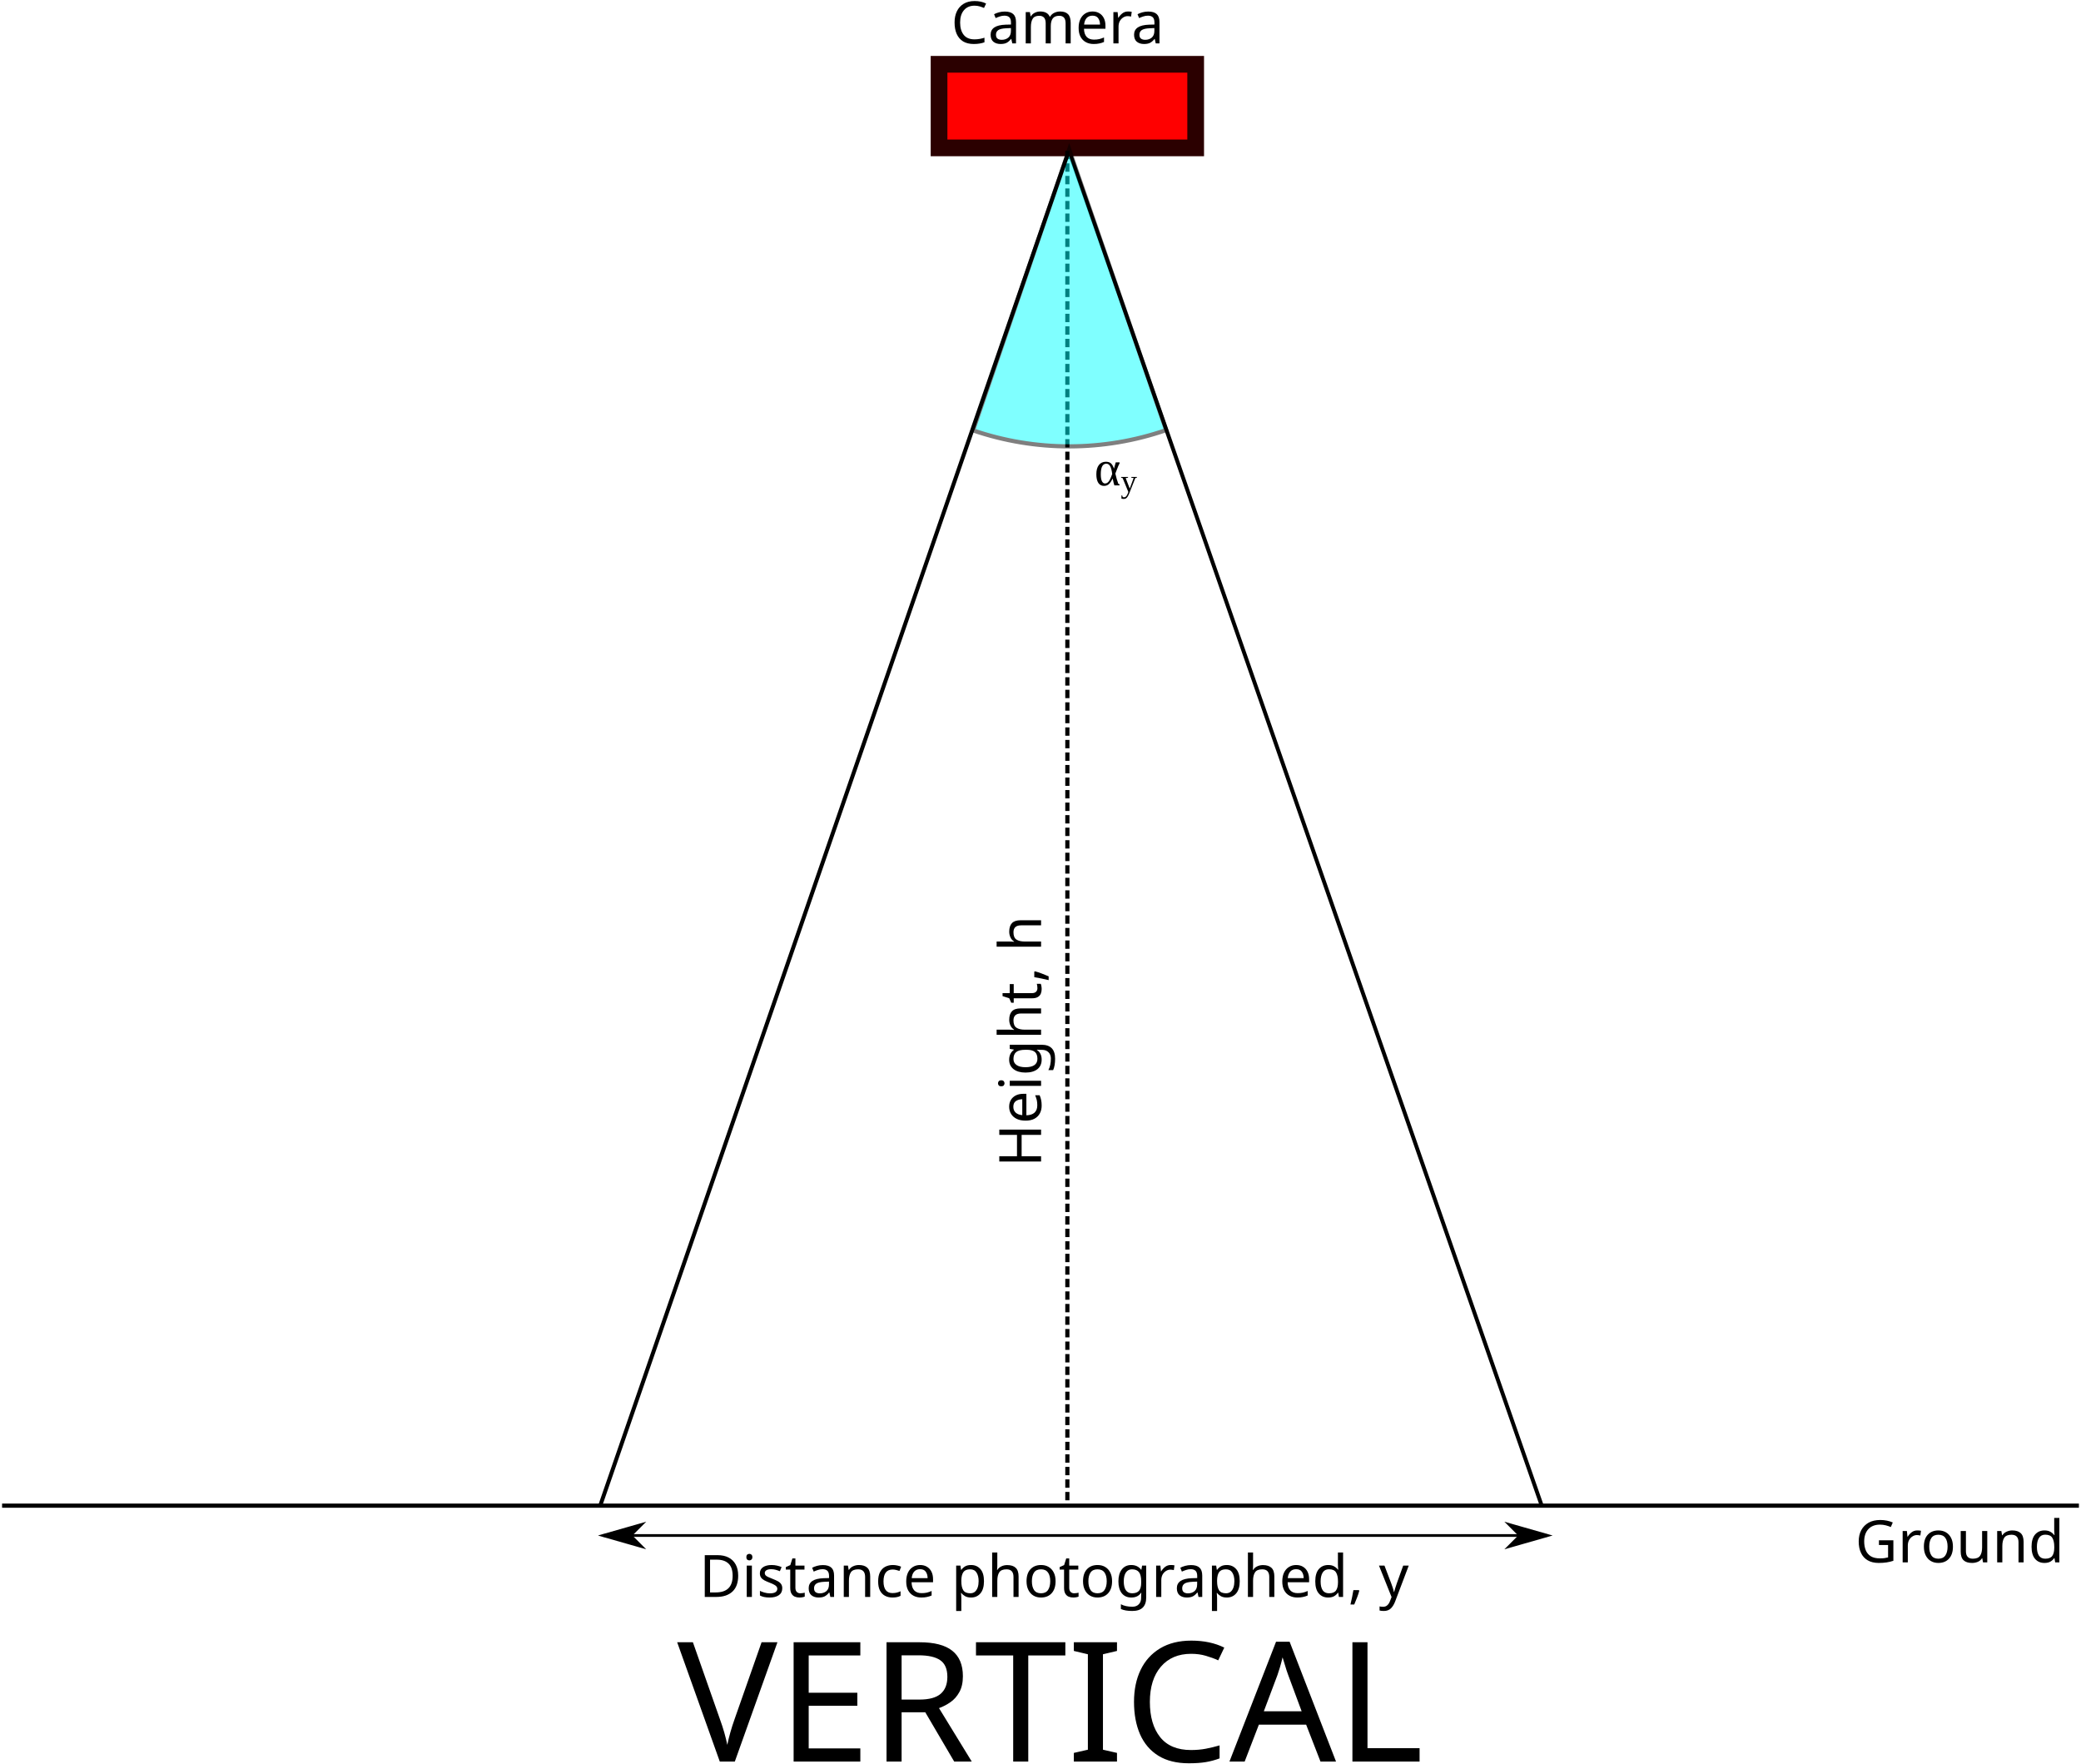
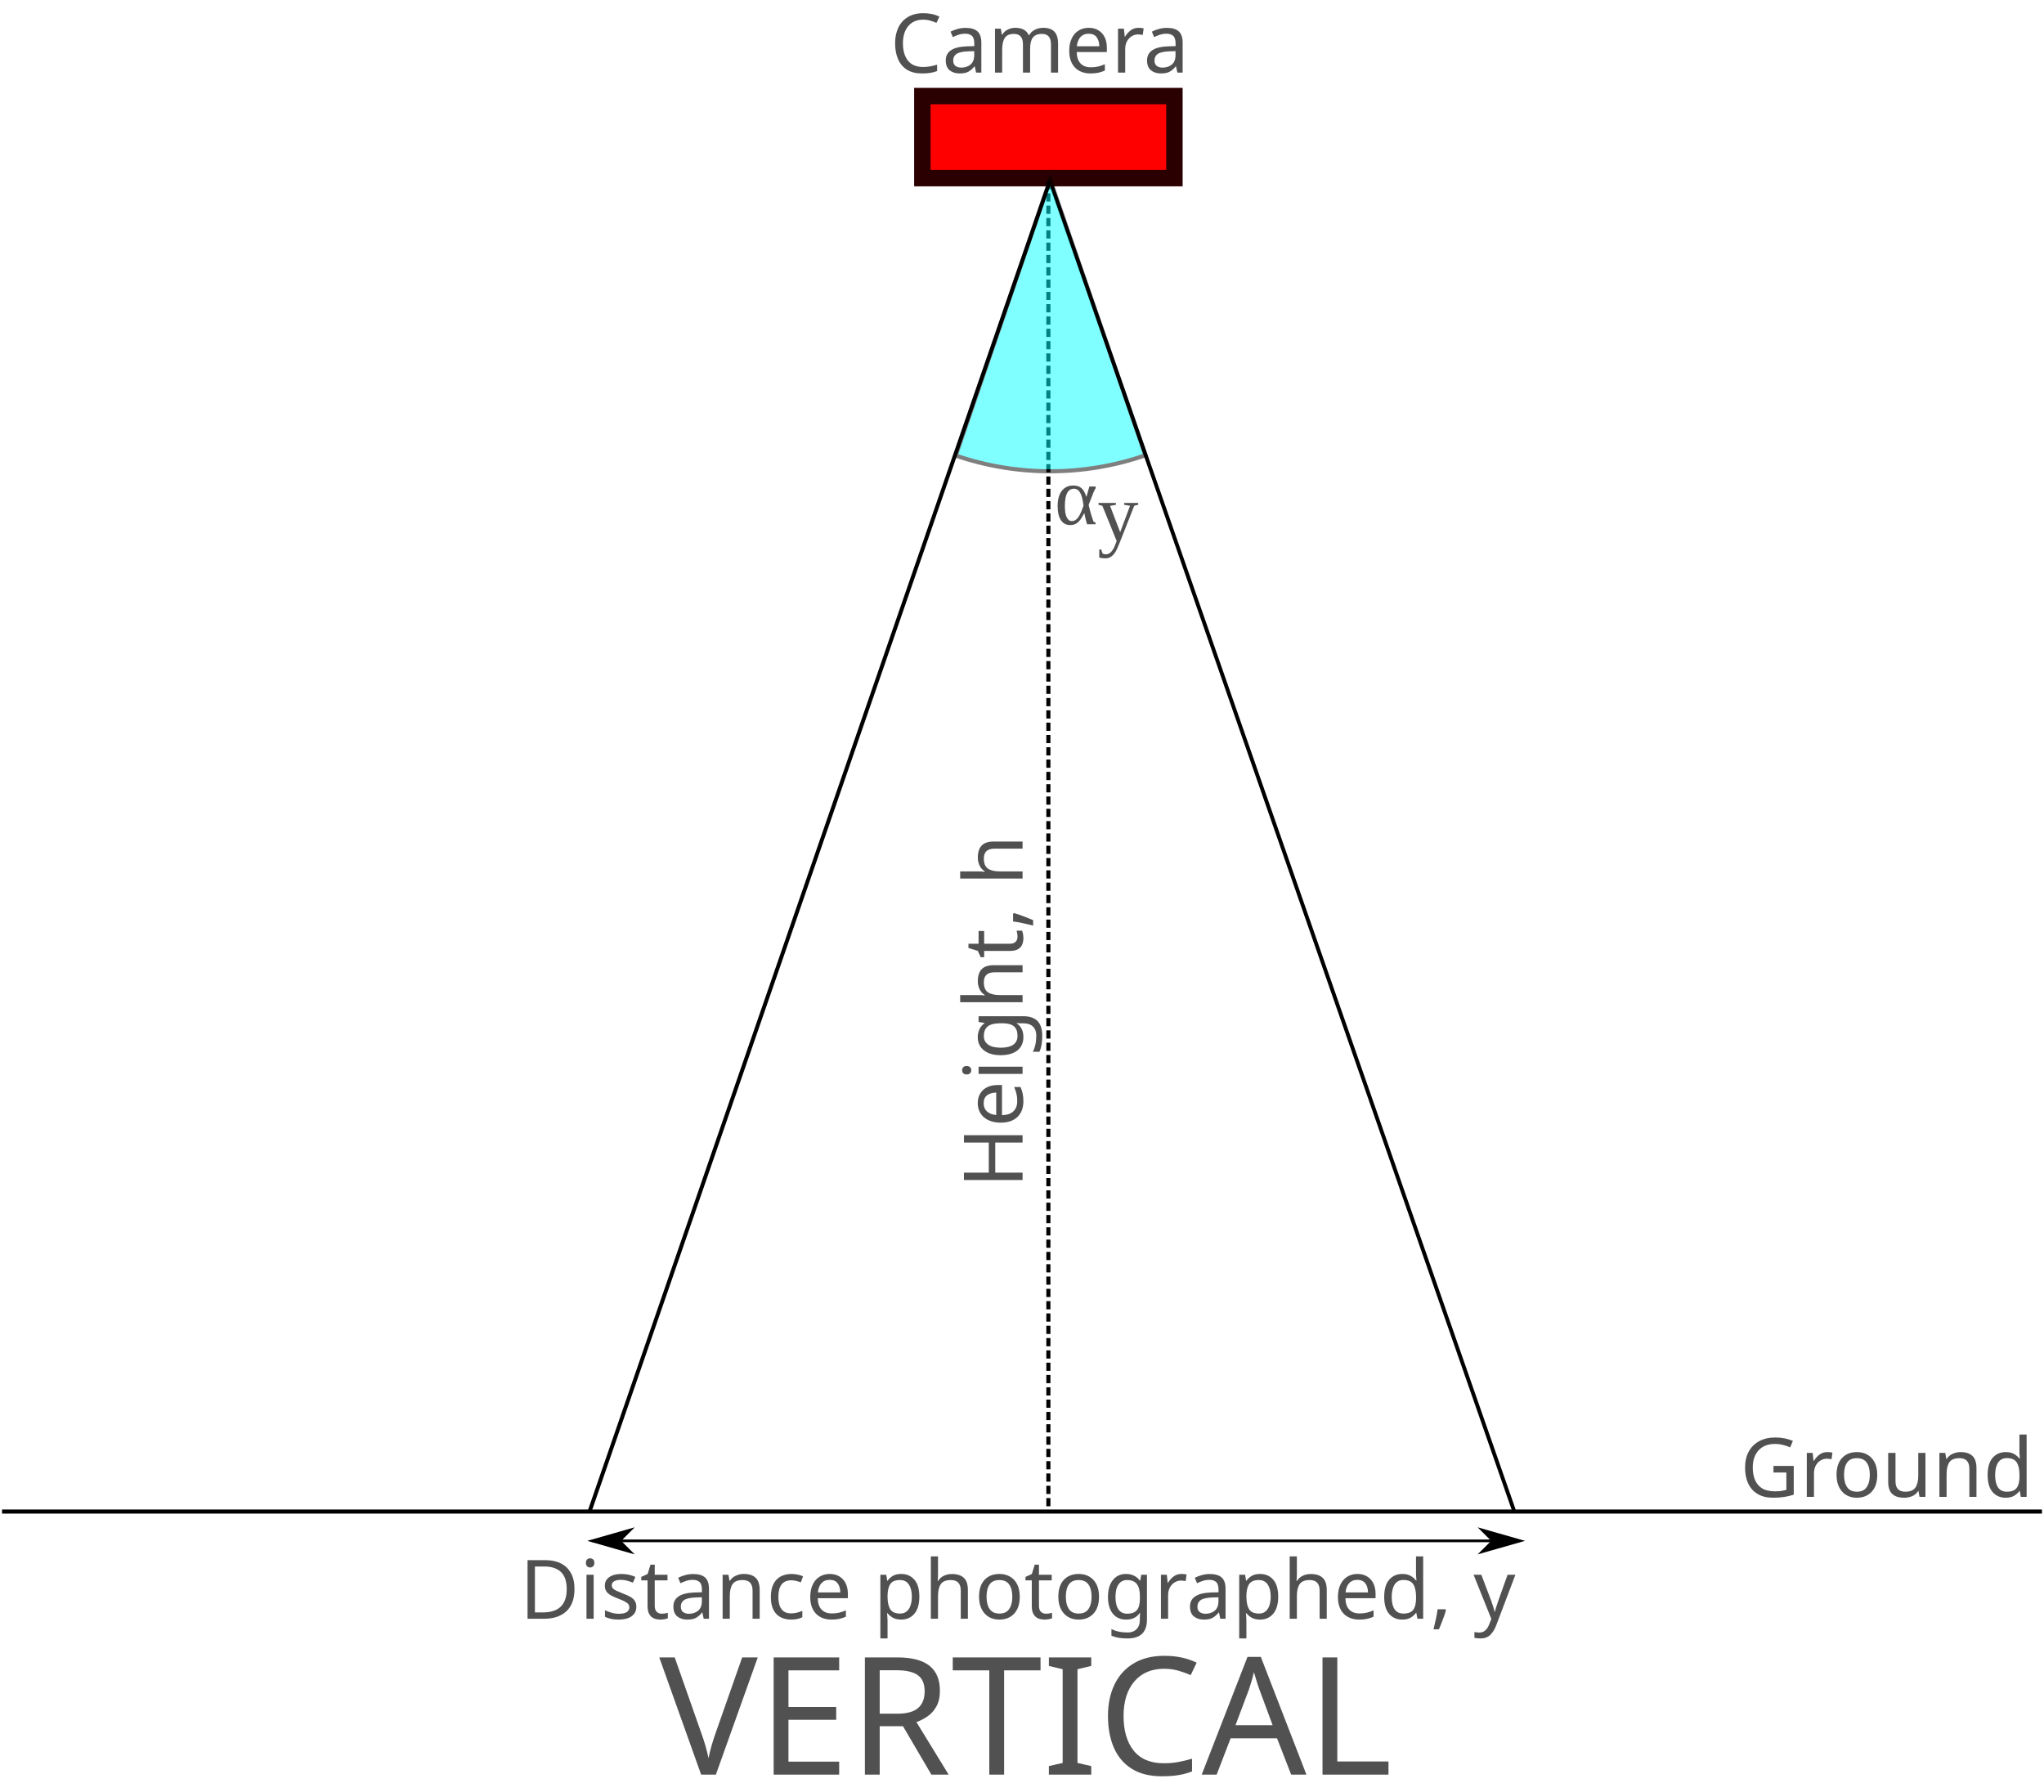
- <svg xmlns="http://www.w3.org/2000/svg" width="498.143" height="422.217" id="svg2" version="1.1">
+ <svg xmlns="http://www.w3.org/2000/svg" width="498.143" height="436.67" id="svg2" version="1.1">
  <defs id="defs4">
    <marker orient="auto" refY="0" refX="0" id="Arrow1Lend" style="overflow:visible">
      <path id="path3822" d="M 0,0 5,-5 -12.5,0 5,5 0,0 z" style="fill-rule:evenodd;stroke:#000000;stroke-width:1pt" transform="matrix(-0.8,0,0,-0.8,-10,0)" />
    </marker>
    <marker orient="auto" refY="0" refX="0" id="Arrow1Lstart" style="overflow:visible">
      <path id="path3819" d="M 0,0 5,-5 -12.5,0 5,5 0,0 z" style="fill-rule:evenodd;stroke:#000000;stroke-width:1pt" transform="matrix(0.8,0,0,0.8,10,0)" />
    </marker>
  </defs>
-   <g id="layer1" transform="translate(-82.35714,-144.8287)">
+   <g id="layer1" transform="translate(-82.35714,-136.8041)">
    <path style="fill:none;stroke:#000000;stroke-width:1px;stroke-linecap:butt;stroke-linejoin:miter;stroke-opacity:1" d="m 82.857,505.219 497.143,0" id="path2985" />
    <path style="fill:none;stroke:#000000;stroke-width:0.955px;stroke-linecap:butt;stroke-linejoin:miter;stroke-opacity:1" d="M 338.69,179.563 226.087,505.063" id="path2987" />
    <path style="fill:none;stroke:#000000;stroke-width:0.933px;stroke-linecap:butt;stroke-linejoin:miter;stroke-opacity:1" d="M 451.453,505.329 338.387,181.318" id="path2987-6" />
    <rect style="fill:#ff0000;fill-opacity:1;stroke:#2b0000;stroke-width:4;stroke-linecap:round;stroke-miterlimit:4;stroke-opacity:1;stroke-dasharray:none" id="rect3025" width="61.429" height="20" x="307.143" y="160.219" />
-     <text xml:space="preserve" style="font-size:14px;font-style:normal;font-weight:normal;line-height:125%;letter-spacing:0px;word-spacing:0px;fill:#000000;fill-opacity:1;stroke:none;font-family:Sans" x="310" y="155.219" id="text3027">
-       <tspan id="tspan3029" x="310" y="155.219">Camera</tspan>
+     <text xml:space="preserve" style="font-size:20px;font-style:normal;font-weight:normal;line-height:125%;letter-spacing:0px;word-spacing:0px;fill:#515151;fill-opacity:1;stroke:none;font-family:Sans" x="299.286" y="154.505" id="text3027">
+       <tspan id="tspan3029" x="299.286" y="154.505">Camera</tspan>
    </text>
-     <text xml:space="preserve" style="font-size:14px;font-style:normal;font-weight:normal;line-height:125%;letter-spacing:0px;word-spacing:0px;fill:#000000;fill-opacity:1;stroke:none;font-family:Sans" x="526.429" y="518.791" id="text3031">
-       <tspan id="tspan3033" x="526.429" y="518.791">Ground</tspan>
+     <text xml:space="preserve" style="font-size:20px;font-style:normal;font-weight:normal;line-height:125%;letter-spacing:0px;word-spacing:0px;fill:#515151;fill-opacity:1;stroke:none;font-family:Sans" x="506.429" y="501.648" id="text3031">
+       <tspan id="tspan3033" x="506.429" y="501.648">Ground</tspan>
    </text>
    <path style="fill:none;stroke:#000000;stroke-width:1;stroke-linecap:butt;stroke-linejoin:miter;stroke-miterlimit:4;stroke-opacity:1;stroke-dasharray:2, 1;stroke-dashoffset:0" d="m 337.857,180.934 0,324.286" id="path3035" />
-     <text xml:space="preserve" style="font-size:14px;font-style:normal;font-weight:normal;line-height:125%;letter-spacing:0px;word-spacing:0px;fill:#000000;fill-opacity:1;stroke:none;font-family:Sans" x="-424.204" y="331.566" id="text3805" transform="matrix(0,-1,1,0,0,0)">
-       <tspan id="tspan3807" x="-424.204" y="331.566">Height, h</tspan>
+     <text xml:space="preserve" style="font-size:20px;font-style:normal;font-weight:normal;line-height:125%;letter-spacing:0px;word-spacing:0px;fill:#515151;fill-opacity:1;stroke:none;font-family:Sans" x="-426.346" y="331.566" id="text3805" transform="matrix(0,-1,1,0,0,0)">
+       <tspan id="tspan3807" x="-426.346" y="331.566">Height, h</tspan>
    </text>
-     <text xml:space="preserve" style="font-size:14px;font-style:normal;font-weight:normal;line-height:125%;letter-spacing:0px;word-spacing:0px;fill:#000000;fill-opacity:1;stroke:none;font-family:Sans" x="249.704" y="527.066" id="text3809">
-       <tspan x="249.704" y="527.066" id="tspan4461">Distance photographed, y</tspan>
+     <text xml:space="preserve" style="font-size:20px;font-style:normal;font-weight:normal;line-height:125%;letter-spacing:0px;word-spacing:0px;fill:#515151;fill-opacity:1;stroke:none;font-family:Sans" x="208.99" y="531.352" id="text3809">
+       <tspan x="208.99" y="531.352" id="tspan4461">Distance photographed, y</tspan>
    </text>
    <path style="fill:none;stroke:#000000;stroke-width:0.65px;stroke-linecap:butt;stroke-linejoin:miter;stroke-opacity:1;marker-start:url(#Arrow1Lstart);marker-end:url(#Arrow1Lend)" d="m 226.755,512.362 226.007,0" id="path3813" />
    <path style="opacity:0.5;color:#000000;fill:#00ffff;fill-opacity:1;fill-rule:evenodd;stroke:#000000;stroke-width:1px;stroke-linecap:butt;stroke-linejoin:miter;stroke-miterlimit:4;stroke-opacity:1;stroke-dasharray:none;stroke-dashoffset:0;marker:none;visibility:visible;display:inline;overflow:visible;enable-background:accumulate" id="path4447" d="m 392.57,273.343 c -7.939,13.706 -20.229,24.367 -34.919,30.29 l -26.58,-65.914 z" transform="matrix(0.7563924,0.6541181,-0.6541181,0.7563924,243.3715,-215.769)" />
-     <text xml:space="preserve" x="344.345" y="261.008" id="text4451">
-       <tspan id="tspan4453" x="344.345" y="261.008">α<tspan style="font-size:65.001%;baseline-shift:sub" id="tspan4484">y</tspan>
+     <text xml:space="preserve" x="339.345" y="264.579" id="text4451" style="font-size:20px;fill:#515151;fill-opacity:1">
+       <tspan id="tspan4453" x="339.345" y="264.579">α<tspan style="font-size:20px;baseline-shift:sub;fill:#515151;fill-opacity:1" id="tspan4484">y</tspan>
      </tspan>
    </text>
-     <text xml:space="preserve" style="font-size:14px;font-style:normal;font-weight:normal;line-height:125%;letter-spacing:0px;word-spacing:0px;fill:#000000;fill-opacity:1;stroke:none;font-family:Sans" x="244.457" y="566.479" id="text4457">
-       <tspan id="tspan4459" x="244.457" y="566.479" style="font-size:40px">VERTICAL</tspan>
+     <text xml:space="preserve" style="font-size:20px;font-style:normal;font-weight:normal;line-height:125%;letter-spacing:0px;word-spacing:0px;fill:#515151;fill-opacity:1;stroke:none;font-family:Sans" x="243.028" y="569.336" id="text4457">
+       <tspan id="tspan4459" x="243.028" y="569.336" style="font-size:40px;fill:#515151;fill-opacity:1">VERTICAL</tspan>
    </text>
  </g>
</svg>
